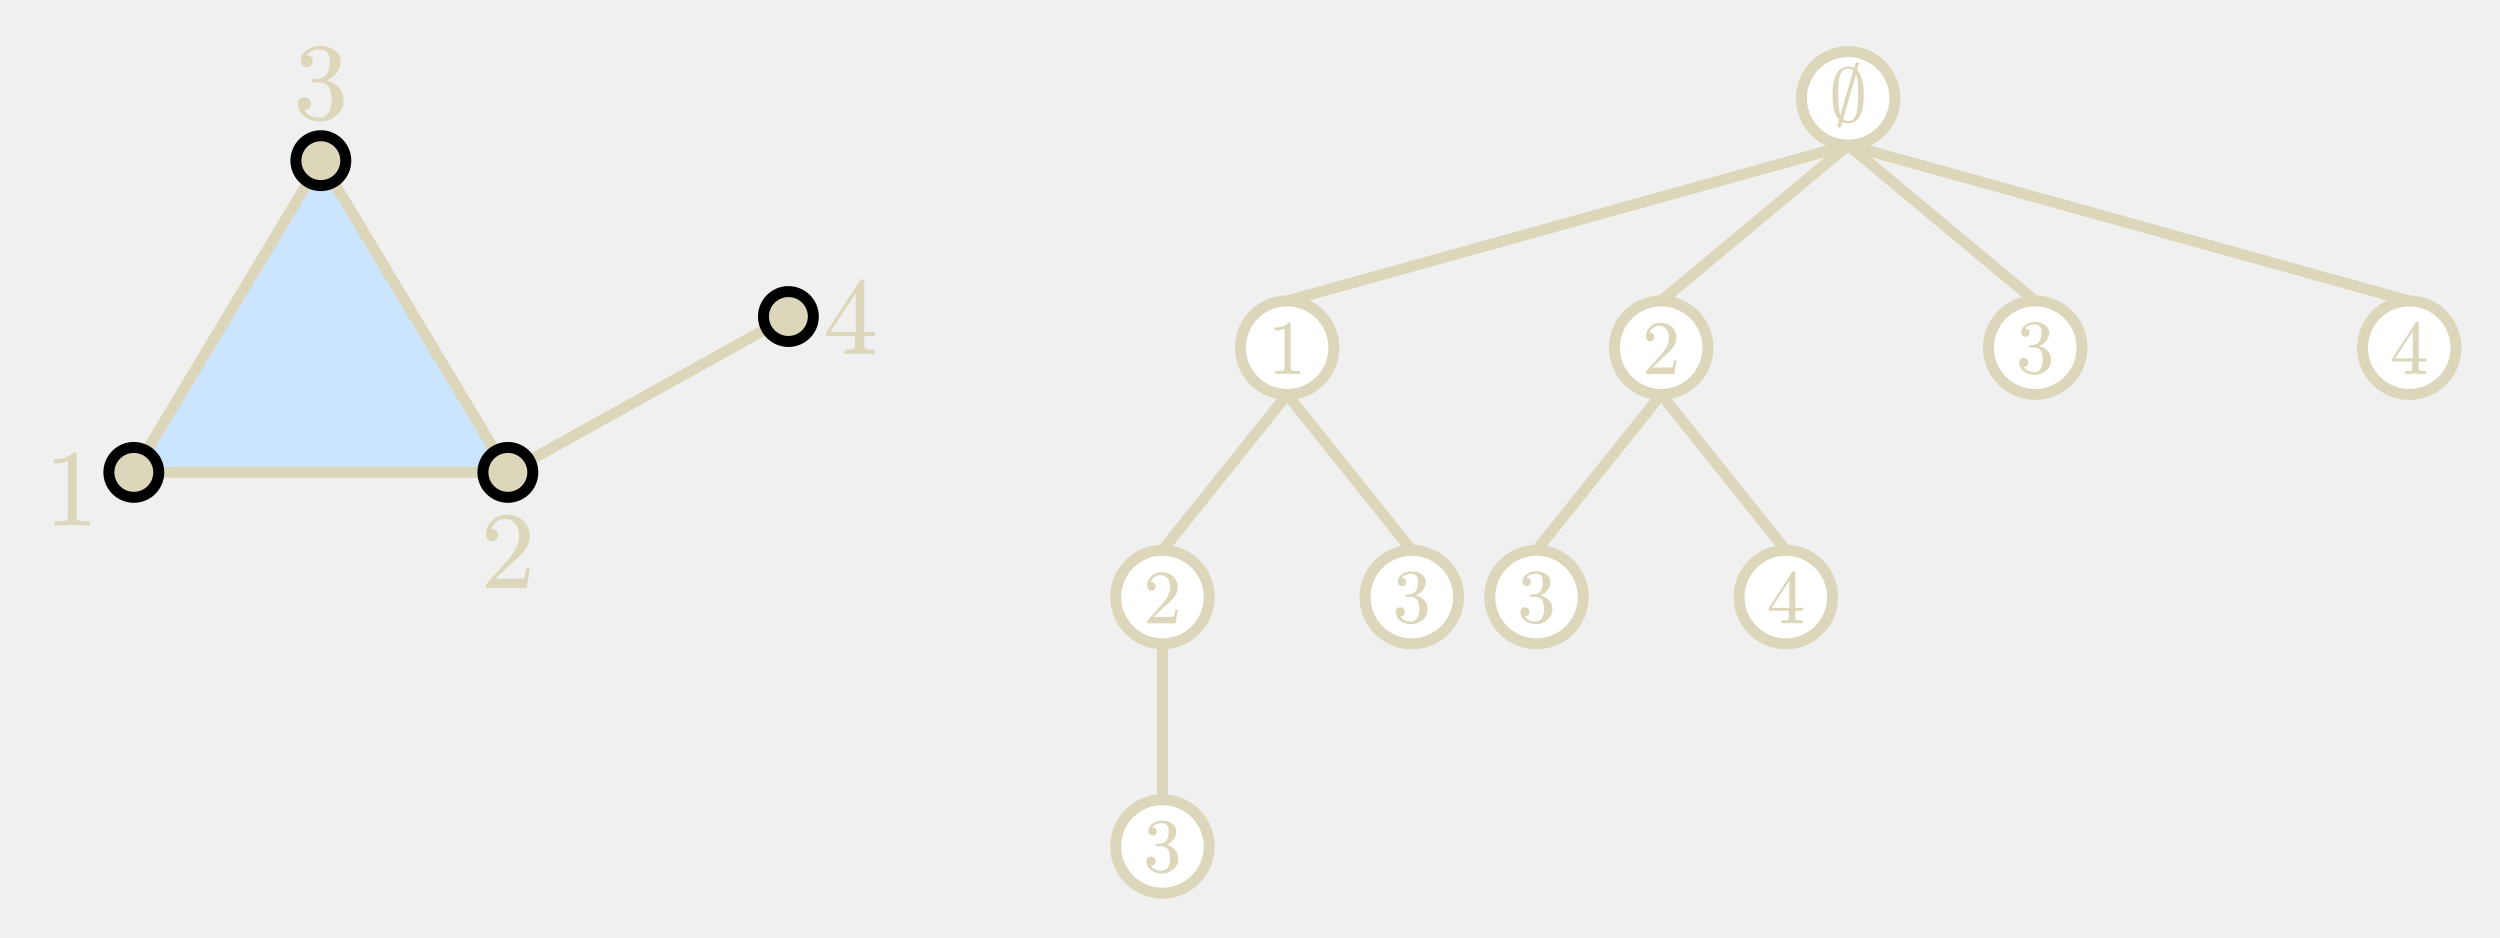
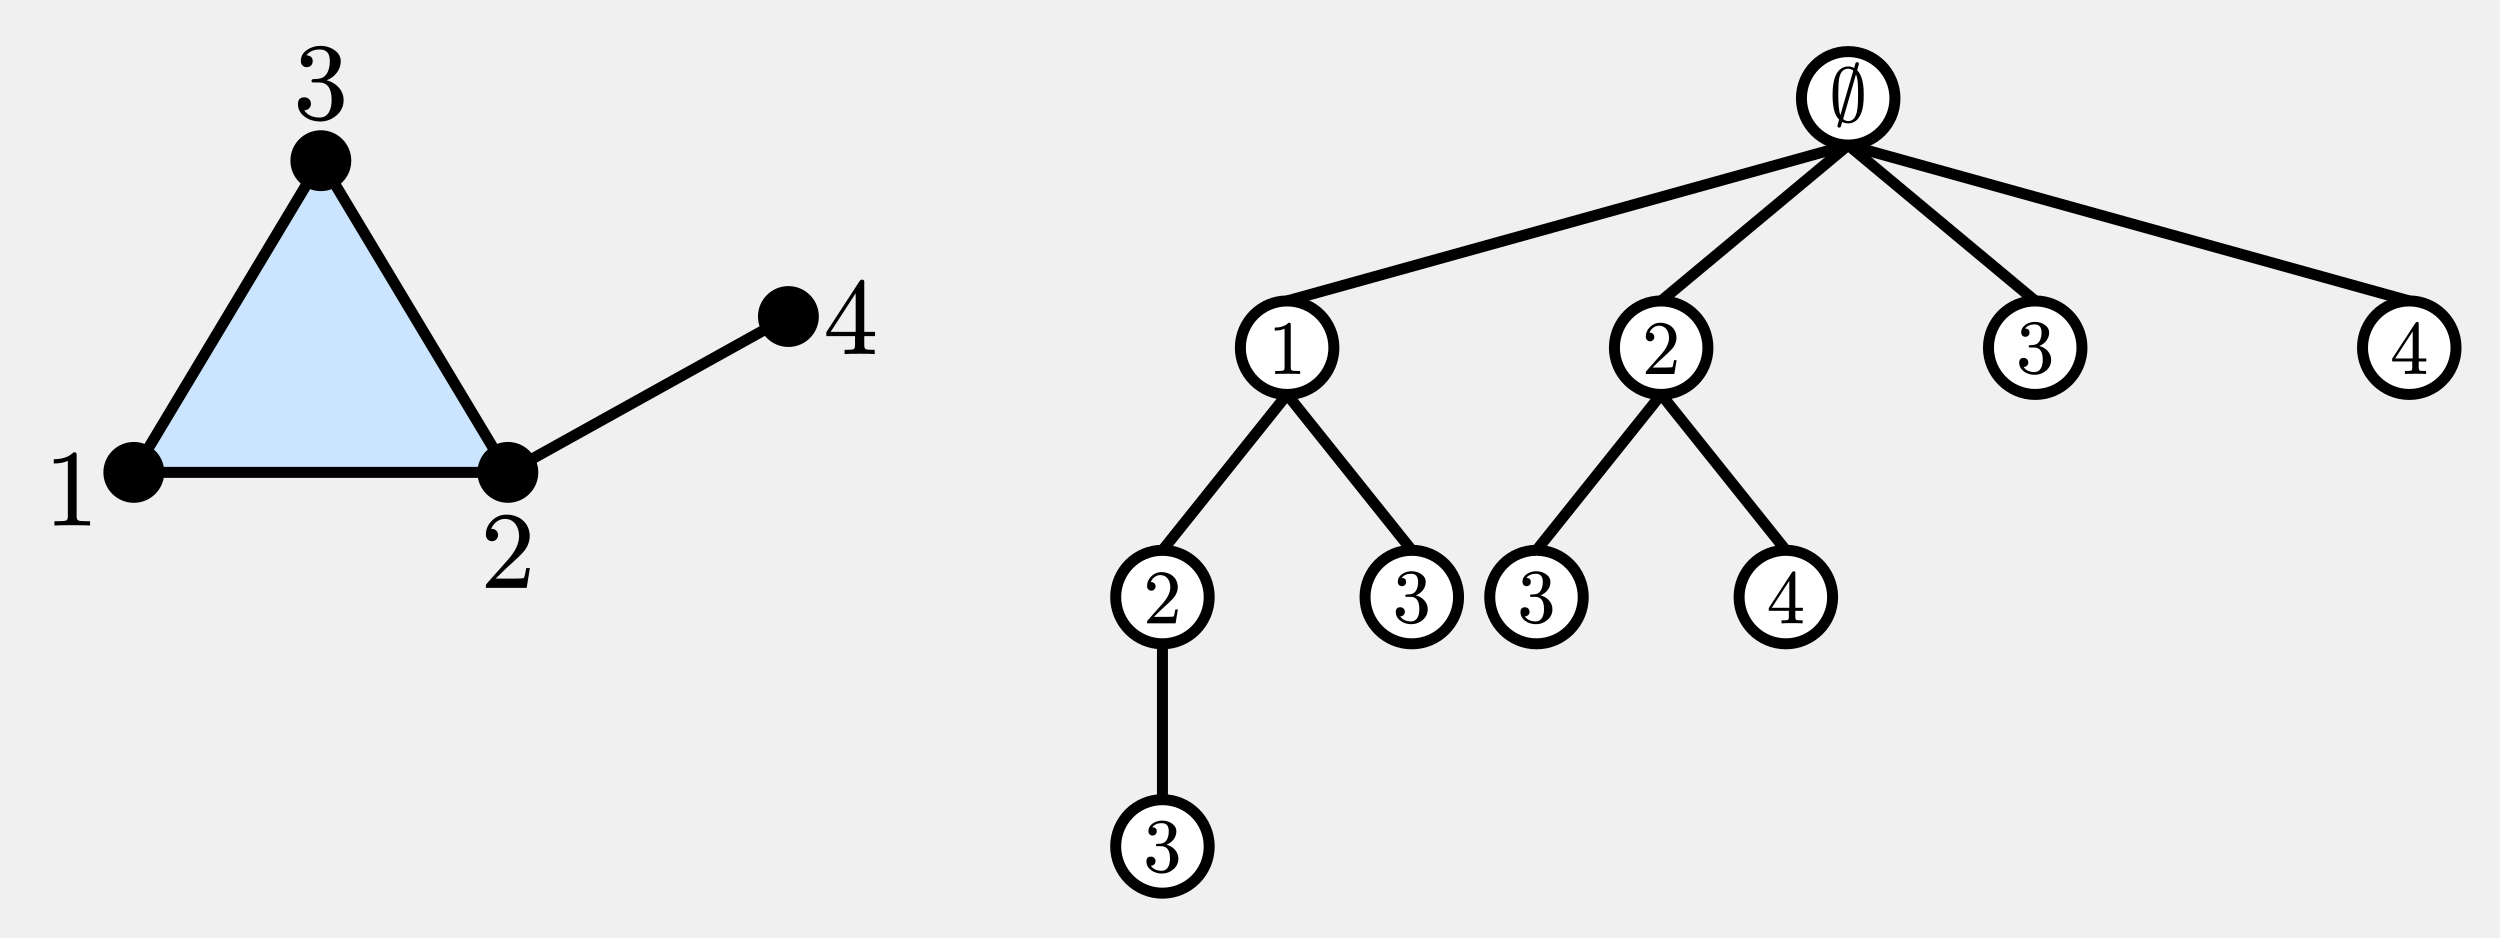
<svg xmlns="http://www.w3.org/2000/svg" xmlns:xlink="http://www.w3.org/1999/xlink" class="typst-doc" viewBox="0 0 227.35 85.226" width="227.35pt" height="85.226pt">
  <g>
    <g class="typst-group" transform="matrix(1 0 0 1 4 4)">
      <g>
-         <path class="typst-shape" fill="#cce5ff" fill-rule="nonzero" stroke="#dcd7ba" stroke-width="1" stroke-linecap="butt" stroke-linejoin="miter" stroke-miterlimit="4" transform="matrix(1 0 0 1 8.169291 10.61161)" d="M 0 0m 0 28.346 c 0 0 34.016 0 34.016 0 c 0 0 -17.008 -28.346 -17.008 -28.346 c 0 0 0 0 0 0 c 0 0 -17.008 28.346 -17.008 28.346 c 0 0 0 0 0 0 Z " />
-         <path class="typst-shape" fill="none" stroke="#dcd7ba" stroke-width="1" stroke-linecap="butt" stroke-linejoin="miter" stroke-miterlimit="4" transform="matrix(1 0 0 1 42.18504 24.78484)" d="M 0 0m 0 14.173 c 0 0 25.512 -14.173 25.512 -14.173 " />
-         <path class="typst-shape" fill="#dcd7ba" fill-rule="nonzero" stroke="#000000" stroke-width="1" stroke-linecap="butt" stroke-linejoin="miter" stroke-miterlimit="4" transform="matrix(1 0 0 1 5.901575 36.69035)" d="M 0 0m 2.268 0 c -1.251 0 -2.268 1.016 -2.268 2.268 c 0 0 0 0 0 0 c 0 1.251 1.016 2.268 2.268 2.268 c 0 0 0 0 0 0 c 1.251 0 2.268 -1.016 2.268 -2.268 c 0 0 0 0 0 0 c 0 -1.251 -1.016 -2.268 -2.268 -2.268 c 0 0 0 0 0 0 Z " />
-         <path class="typst-shape" fill="#dcd7ba" fill-rule="nonzero" stroke="#000000" stroke-width="1" stroke-linecap="butt" stroke-linejoin="miter" stroke-miterlimit="4" transform="matrix(1 0 0 1 39.91732 36.69035)" d="M 0 0m 2.268 0 c -1.251 0 -2.268 1.016 -2.268 2.268 c 0 0 0 0 0 0 c 0 1.251 1.016 2.268 2.268 2.268 c 0 0 0 0 0 0 c 1.251 0 2.268 -1.016 2.268 -2.268 c 0 0 0 0 0 0 c 0 -1.251 -1.016 -2.268 -2.268 -2.268 c 0 0 0 0 0 0 Z " />
-         <path class="typst-shape" fill="#dcd7ba" fill-rule="nonzero" stroke="#000000" stroke-width="1" stroke-linecap="butt" stroke-linejoin="miter" stroke-miterlimit="4" transform="matrix(1 0 0 1 22.90945 8.343898)" d="M 0 0m 2.268 0 c -1.251 0 -2.268 1.016 -2.268 2.268 c 0 0 0 0 0 0 c 0 1.251 1.016 2.268 2.268 2.268 c 0 0 0 0 0 0 c 1.251 0 2.268 -1.016 2.268 -2.268 c 0 0 0 0 0 0 c 0 -1.251 -1.016 -2.268 -2.268 -2.268 c 0 0 0 0 0 0 Z " />
-         <path class="typst-shape" fill="#dcd7ba" fill-rule="nonzero" stroke="#000000" stroke-width="1" stroke-linecap="butt" stroke-linejoin="miter" stroke-miterlimit="4" transform="matrix(1 0 0 1 65.42913 22.51713)" d="M 0 0m 2.268 0 c -1.251 0 -2.268 1.016 -2.268 2.268 c 0 0 0 0 0 0 c 0 1.251 1.016 2.268 2.268 2.268 c 0 0 0 0 0 0 c 1.251 0 2.268 -1.016 2.268 -2.268 c 0 0 0 0 0 0 c 0 -1.251 -1.016 -2.268 -2.268 -2.268 c 0 0 0 0 0 0 Z " />
+         <path class="typst-shape" fill="#cce5ff" fill-rule="nonzero" data-article-foreground-stroke="" stroke="#000000" stroke-width="1" stroke-linecap="butt" stroke-linejoin="miter" stroke-miterlimit="4" transform="matrix(1 0 0 1 8.169291 10.61161)" d="M 0 0m 0 28.346 c 0 0 34.016 0 34.016 0 c 0 0 -17.008 -28.346 -17.008 -28.346 c 0 0 0 0 0 0 c 0 0 -17.008 28.346 -17.008 28.346 c 0 0 0 0 0 0 Z " />
+         <path class="typst-shape" fill="none" data-article-foreground-stroke="" stroke="#000000" stroke-width="1" stroke-linecap="butt" stroke-linejoin="miter" stroke-miterlimit="4" transform="matrix(1 0 0 1 42.18504 24.78484)" d="M 0 0m 0 14.173 c 0 0 25.512 -14.173 25.512 -14.173 " />
+         <path class="typst-shape" data-article-foreground-fill="" fill="#000000" fill-rule="nonzero" stroke="#000000" stroke-width="1" stroke-linecap="butt" stroke-linejoin="miter" stroke-miterlimit="4" transform="matrix(1 0 0 1 5.901575 36.69035)" d="M 0 0m 2.268 0 c -1.251 0 -2.268 1.016 -2.268 2.268 c 0 0 0 0 0 0 c 0 1.251 1.016 2.268 2.268 2.268 c 0 0 0 0 0 0 c 1.251 0 2.268 -1.016 2.268 -2.268 c 0 0 0 0 0 0 c 0 -1.251 -1.016 -2.268 -2.268 -2.268 c 0 0 0 0 0 0 Z " />
+         <path class="typst-shape" data-article-foreground-fill="" fill="#000000" fill-rule="nonzero" stroke="#000000" stroke-width="1" stroke-linecap="butt" stroke-linejoin="miter" stroke-miterlimit="4" transform="matrix(1 0 0 1 39.91732 36.69035)" d="M 0 0m 2.268 0 c -1.251 0 -2.268 1.016 -2.268 2.268 c 0 0 0 0 0 0 c 0 1.251 1.016 2.268 2.268 2.268 c 0 0 0 0 0 0 c 1.251 0 2.268 -1.016 2.268 -2.268 c 0 0 0 0 0 0 c 0 -1.251 -1.016 -2.268 -2.268 -2.268 c 0 0 0 0 0 0 Z " />
+         <path class="typst-shape" data-article-foreground-fill="" fill="#000000" fill-rule="nonzero" stroke="#000000" stroke-width="1" stroke-linecap="butt" stroke-linejoin="miter" stroke-miterlimit="4" transform="matrix(1 0 0 1 22.90945 8.343898)" d="M 0 0m 2.268 0 c -1.251 0 -2.268 1.016 -2.268 2.268 c 0 0 0 0 0 0 c 0 1.251 1.016 2.268 2.268 2.268 c 0 0 0 0 0 0 c 1.251 0 2.268 -1.016 2.268 -2.268 c 0 0 0 0 0 0 c 0 -1.251 -1.016 -2.268 -2.268 -2.268 c 0 0 0 0 0 0 Z " />
+         <path class="typst-shape" data-article-foreground-fill="" fill="#000000" fill-rule="nonzero" stroke="#000000" stroke-width="1" stroke-linecap="butt" stroke-linejoin="miter" stroke-miterlimit="4" transform="matrix(1 0 0 1 65.42913 22.51713)" d="M 0 0m 2.268 0 c -1.251 0 -2.268 1.016 -2.268 2.268 c 0 0 0 0 0 0 c 0 1.251 1.016 2.268 2.268 2.268 c 0 0 0 0 0 0 c 1.251 0 2.268 -1.016 2.268 -2.268 c 0 0 0 0 0 0 c 0 -1.251 -1.016 -2.268 -2.268 -2.268 c 0 0 0 0 0 0 Z " />
        <path class="typst-shape" fill="none" transform="matrix(1 0 0 1 0 36.96039)" d="M 0 0c 0 0 5 0 5 0 c 0 0 0 6.83 0 6.83 c 0 0 -5 0 -5 0 c 0 0 0 0 0 0 c 0 0 -0 -6.83 -0 -6.83 c 0 0 0 0 0 0 Z " />
        <g class="typst-group">
          <g>
            <g class="typst-group" transform="matrix(1 0 0 1 -0.00000001574803 36.96039)">
              <g>
                <g class="typst-text" transform="matrix(1 0 0 -1 0 6.83)">
-                   <use xlink:href="#g189FB328320443DAE5FEAAF38327CCFA" x="0" y="0" fill="#dcd7ba" fill-rule="nonzero" />
+                   <use xlink:href="#g189FB328320443DAE5FEAAF38327CCFA" x="0" y="0" data-article-foreground-fill="" fill="#000000" fill-rule="nonzero" />
                </g>
              </g>
            </g>
          </g>
        </g>
        <path class="typst-shape" fill="none" transform="matrix(1 0 0 1 39.68504 42.62969)" d="M 0 0c 0 0 5 0 5 0 c 0 0 0 6.83 0 6.83 c 0 0 -5 0 -5 0 c 0 0 0 0 0 0 c 0 0 0 -6.83 0 -6.83 c 0 0 0 0 0 0 Z " />
        <g class="typst-group">
          <g>
            <g class="typst-group" transform="matrix(1 0 0 1 39.68504 42.62968)">
              <g>
                <g class="typst-text" transform="matrix(1 0 0 -1 0 6.83)">
-                   <use xlink:href="#g5EF0B6D3DEAD5D9790C5A2489FD8AEDE" x="0" y="0" fill="#dcd7ba" fill-rule="nonzero" />
+                   <use xlink:href="#g5EF0B6D3DEAD5D9790C5A2489FD8AEDE" x="0" y="0" data-article-foreground-fill="" fill="#000000" fill-rule="nonzero" />
                </g>
              </g>
            </g>
          </g>
        </g>
        <path class="typst-shape" fill="none" transform="matrix(1 0 0 1 22.67717 0)" d="M 0 0c 0 0 5 0 5 0 c 0 0 0 7.05 0 7.05 c 0 0 -5 0 -5 0 c 0 0 0 0 0 0 c 0 0 0 -7.05 0 -7.05 c 0 0 0 0 0 0 Z " />
        <g class="typst-group">
          <g>
            <g class="typst-group" transform="matrix(1 0 0 1 22.67717 -0.00000009448819)">
              <g>
                <g class="typst-text" transform="matrix(1 0 0 -1 0 6.83)">
-                   <use xlink:href="#g30571C2C94E7FE1B134C69959D7EA57B" x="0" y="0" fill="#dcd7ba" fill-rule="nonzero" />
+                   <use xlink:href="#g30571C2C94E7FE1B134C69959D7EA57B" x="0" y="0" data-article-foreground-fill="" fill="#000000" fill-rule="nonzero" />
                </g>
              </g>
            </g>
          </g>
        </g>
        <path class="typst-shape" fill="none" transform="matrix(1 0 0 1 70.86614 21.36984)" d="M 0 0c 0 0 5 0 5 0 c 0 0 0 6.83 0 6.83 c 0 0 -5 0 -5 0 c 0 0 0 0 0 0 c 0 0 0 -6.83 0 -6.83 c 0 0 0 0 0 0 Z " />
        <g class="typst-group">
          <g>
            <g class="typst-group" transform="matrix(1 0 0 1 70.86614 21.36984)">
              <g>
                <g class="typst-text" transform="matrix(1 0 0 -1 0 6.83)">
-                   <use xlink:href="#gF27721D744FF46A6F637020D113603C1" x="0" y="0" fill="#dcd7ba" fill-rule="nonzero" />
-                 </g>
-               </g>
-             </g>
-           </g>
-         </g>
-         <path class="typst-shape" fill="#ffffff" fill-rule="nonzero" stroke="#dcd7ba" stroke-width="1" stroke-linecap="butt" stroke-linejoin="miter" stroke-miterlimit="4" transform="matrix(1 0 0 1 159.8228 0.6903543)" d="M 0 0m 4.252 0 c -2.346 0 -4.252 1.906 -4.252 4.252 c 0 0 0 0 0 0 c 0 2.346 1.906 4.252 4.252 4.252 c 0 0 0 0 0 0 c 2.346 0 4.252 -1.906 4.252 -4.252 c 0 0 0 0 0 0 c 0 -2.346 -1.906 -4.252 -4.252 -4.252 c 0 0 0 0 0 0 Z " />
+                   <use xlink:href="#gF27721D744FF46A6F637020D113603C1" x="0" y="0" data-article-foreground-fill="" fill="#000000" fill-rule="nonzero" />
+                 </g>
+               </g>
+             </g>
+           </g>
+         </g>
+         <path class="typst-shape" fill="#ffffff" fill-rule="nonzero" data-article-foreground-stroke="" stroke="#000000" stroke-width="1" stroke-linecap="butt" stroke-linejoin="miter" stroke-miterlimit="4" transform="matrix(1 0 0 1 159.8228 0.6903543)" d="M 0 0m 4.252 0 c -2.346 0 -4.252 1.906 -4.252 4.252 c 0 0 0 0 0 0 c 0 2.346 1.906 4.252 4.252 4.252 c 0 0 0 0 0 0 c 2.346 0 4.252 -1.906 4.252 -4.252 c 0 0 0 0 0 0 c 0 -2.346 -1.906 -4.252 -4.252 -4.252 c 0 0 0 0 0 0 Z " />
        <path class="typst-shape" fill="none" transform="matrix(1 0 0 1 162.3248 2.278823)" d="M 0 0c 0 0 3.5 0 3.5 0 c 0 0 0 5.327 0 5.327 c 0 0 -3.5 0 -3.5 0 c 0 0 0 0 0 0 c 0 0 0 -5.327 0 -5.327 c 0 0 0 0 0 0 Z " />
        <g class="typst-group">
          <g>
            <g class="typst-group" transform="matrix(1 0 0 1 162.3248 2.278823)">
              <g>
                <g class="typst-text" transform="matrix(1 0 0 -1 0 4.781)">
-                   <use xlink:href="#g1CF812CB21FC917A750C0D24F9EBE141" x="0" y="0" fill="#dcd7ba" fill-rule="nonzero" />
-                 </g>
-               </g>
-             </g>
-           </g>
-         </g>
-         <path class="typst-shape" fill="none" stroke="#dcd7ba" stroke-width="1" stroke-linecap="butt" stroke-linejoin="miter" stroke-miterlimit="4" transform="matrix(1 0 0 1 113.0512 9.194291)" d="M 0 0m 51.024 0 c 0 0 -51.024 14.173 -51.024 14.173 " />
-         <path class="typst-shape" fill="none" stroke="#dcd7ba" stroke-width="1" stroke-linecap="butt" stroke-linejoin="miter" stroke-miterlimit="4" transform="matrix(1 0 0 1 147.0669 9.194291)" d="M 0 0m 17.008 0 c 0 0 -17.008 14.173 -17.008 14.173 " />
-         <path class="typst-shape" fill="none" stroke="#dcd7ba" stroke-width="1" stroke-linecap="butt" stroke-linejoin="miter" stroke-miterlimit="4" transform="matrix(1 0 0 1 164.0748 9.194291)" d="M 0 0c 0 0 17.008 14.173 17.008 14.173 " />
-         <path class="typst-shape" fill="none" stroke="#dcd7ba" stroke-width="1" stroke-linecap="butt" stroke-linejoin="miter" stroke-miterlimit="4" transform="matrix(1 0 0 1 164.0748 9.194291)" d="M 0 0c 0 0 51.024 14.173 51.024 14.173 " />
-         <path class="typst-shape" fill="#ffffff" fill-rule="nonzero" stroke="#dcd7ba" stroke-width="1" stroke-linecap="butt" stroke-linejoin="miter" stroke-miterlimit="4" transform="matrix(1 0 0 1 108.7992 23.36752)" d="M 0 0m 4.252 0 c -2.346 0 -4.252 1.906 -4.252 4.252 c 0 0 0 0 0 0 c 0 2.346 1.906 4.252 4.252 4.252 c 0 0 0 0 0 0 c 2.346 0 4.252 -1.906 4.252 -4.252 c 0 0 0 0 0 0 c 0 -2.346 -1.906 -4.252 -4.252 -4.252 c 0 0 0 0 0 0 Z " />
-         <path class="typst-shape" fill="#ffffff" fill-rule="nonzero" stroke="#dcd7ba" stroke-width="1" stroke-linecap="butt" stroke-linejoin="miter" stroke-miterlimit="4" transform="matrix(1 0 0 1 142.815 23.36752)" d="M 0 0m 4.252 0 c -2.346 0 -4.252 1.906 -4.252 4.252 c 0 0 0 0 0 0 c 0 2.346 1.906 4.252 4.252 4.252 c 0 0 0 0 0 0 c 2.346 0 4.252 -1.906 4.252 -4.252 c 0 0 0 0 0 0 c 0 -2.346 -1.906 -4.252 -4.252 -4.252 c 0 0 0 0 0 0 Z " />
-         <path class="typst-shape" fill="#ffffff" fill-rule="nonzero" stroke="#dcd7ba" stroke-width="1" stroke-linecap="butt" stroke-linejoin="miter" stroke-miterlimit="4" transform="matrix(1 0 0 1 176.8307 23.36752)" d="M 0 0m 4.252 0 c -2.346 0 -4.252 1.906 -4.252 4.252 c 0 0 0 0 0 0 c 0 2.346 1.906 4.252 4.252 4.252 c 0 0 0 0 0 0 c 2.346 0 4.252 -1.906 4.252 -4.252 c 0 0 0 0 0 0 c 0 -2.346 -1.906 -4.252 -4.252 -4.252 c 0 0 0 0 0 0 Z " />
-         <path class="typst-shape" fill="#ffffff" fill-rule="nonzero" stroke="#dcd7ba" stroke-width="1" stroke-linecap="butt" stroke-linejoin="miter" stroke-miterlimit="4" transform="matrix(1 0 0 1 210.8465 23.36752)" d="M 0 0m 4.252 0 c -2.346 0 -4.252 1.906 -4.252 4.252 c 0 0 0 0 0 0 c 0 2.346 1.906 4.252 4.252 4.252 c 0 0 0 0 0 0 c 2.346 0 4.252 -1.906 4.252 -4.252 c 0 0 0 0 0 0 c 0 -2.346 -1.906 -4.252 -4.252 -4.252 c 0 0 0 0 0 0 Z " />
+                   <use xlink:href="#g1CF812CB21FC917A750C0D24F9EBE141" x="0" y="0" data-article-foreground-fill="" fill="#000000" fill-rule="nonzero" />
+                 </g>
+               </g>
+             </g>
+           </g>
+         </g>
+         <path class="typst-shape" fill="none" data-article-foreground-stroke="" stroke="#000000" stroke-width="1" stroke-linecap="butt" stroke-linejoin="miter" stroke-miterlimit="4" transform="matrix(1 0 0 1 113.0512 9.194291)" d="M 0 0m 51.024 0 c 0 0 -51.024 14.173 -51.024 14.173 " />
+         <path class="typst-shape" fill="none" data-article-foreground-stroke="" stroke="#000000" stroke-width="1" stroke-linecap="butt" stroke-linejoin="miter" stroke-miterlimit="4" transform="matrix(1 0 0 1 147.0669 9.194291)" d="M 0 0m 17.008 0 c 0 0 -17.008 14.173 -17.008 14.173 " />
+         <path class="typst-shape" fill="none" data-article-foreground-stroke="" stroke="#000000" stroke-width="1" stroke-linecap="butt" stroke-linejoin="miter" stroke-miterlimit="4" transform="matrix(1 0 0 1 164.0748 9.194291)" d="M 0 0c 0 0 17.008 14.173 17.008 14.173 " />
+         <path class="typst-shape" fill="none" data-article-foreground-stroke="" stroke="#000000" stroke-width="1" stroke-linecap="butt" stroke-linejoin="miter" stroke-miterlimit="4" transform="matrix(1 0 0 1 164.0748 9.194291)" d="M 0 0c 0 0 51.024 14.173 51.024 14.173 " />
+         <path class="typst-shape" fill="#ffffff" fill-rule="nonzero" data-article-foreground-stroke="" stroke="#000000" stroke-width="1" stroke-linecap="butt" stroke-linejoin="miter" stroke-miterlimit="4" transform="matrix(1 0 0 1 108.7992 23.36752)" d="M 0 0m 4.252 0 c -2.346 0 -4.252 1.906 -4.252 4.252 c 0 0 0 0 0 0 c 0 2.346 1.906 4.252 4.252 4.252 c 0 0 0 0 0 0 c 2.346 0 4.252 -1.906 4.252 -4.252 c 0 0 0 0 0 0 c 0 -2.346 -1.906 -4.252 -4.252 -4.252 c 0 0 0 0 0 0 Z " />
+         <path class="typst-shape" fill="#ffffff" fill-rule="nonzero" data-article-foreground-stroke="" stroke="#000000" stroke-width="1" stroke-linecap="butt" stroke-linejoin="miter" stroke-miterlimit="4" transform="matrix(1 0 0 1 142.815 23.36752)" d="M 0 0m 4.252 0 c -2.346 0 -4.252 1.906 -4.252 4.252 c 0 0 0 0 0 0 c 0 2.346 1.906 4.252 4.252 4.252 c 0 0 0 0 0 0 c 2.346 0 4.252 -1.906 4.252 -4.252 c 0 0 0 0 0 0 c 0 -2.346 -1.906 -4.252 -4.252 -4.252 c 0 0 0 0 0 0 Z " />
+         <path class="typst-shape" fill="#ffffff" fill-rule="nonzero" data-article-foreground-stroke="" stroke="#000000" stroke-width="1" stroke-linecap="butt" stroke-linejoin="miter" stroke-miterlimit="4" transform="matrix(1 0 0 1 176.8307 23.36752)" d="M 0 0m 4.252 0 c -2.346 0 -4.252 1.906 -4.252 4.252 c 0 0 0 0 0 0 c 0 2.346 1.906 4.252 4.252 4.252 c 0 0 0 0 0 0 c 2.346 0 4.252 -1.906 4.252 -4.252 c 0 0 0 0 0 0 c 0 -2.346 -1.906 -4.252 -4.252 -4.252 c 0 0 0 0 0 0 Z " />
+         <path class="typst-shape" fill="#ffffff" fill-rule="nonzero" data-article-foreground-stroke="" stroke="#000000" stroke-width="1" stroke-linecap="butt" stroke-linejoin="miter" stroke-miterlimit="4" transform="matrix(1 0 0 1 210.8465 23.36752)" d="M 0 0m 4.252 0 c -2.346 0 -4.252 1.906 -4.252 4.252 c 0 0 0 0 0 0 c 0 2.346 1.906 4.252 4.252 4.252 c 0 0 0 0 0 0 c 2.346 0 4.252 -1.906 4.252 -4.252 c 0 0 0 0 0 0 c 0 -2.346 -1.906 -4.252 -4.252 -4.252 c 0 0 0 0 0 0 Z " />
        <path class="typst-shape" fill="none" transform="matrix(1 0 0 1 111.3012 25.22899)" d="M 0 0c 0 0 3.5 0 3.5 0 c 0 0 0 4.781 0 4.781 c 0 0 -3.5 0 -3.5 0 c 0 0 0 0 0 0 c 0 0 0 -4.781 0 -4.781 c 0 0 0 0 0 0 Z " />
        <g class="typst-group">
          <g>
            <g class="typst-group" transform="matrix(1 0 0 1 111.3012 25.22899)">
              <g>
                <g class="typst-text" transform="matrix(1 0 0 -1 0 4.781)">
-                   <use xlink:href="#gB0FB729CF903C14A2F935D5182861FB3" x="0" y="0" fill="#dcd7ba" fill-rule="nonzero" />
+                   <use xlink:href="#gB0FB729CF903C14A2F935D5182861FB3" x="0" y="0" data-article-foreground-fill="" fill="#000000" fill-rule="nonzero" />
                </g>
              </g>
            </g>
          </g>
        </g>
        <path class="typst-shape" fill="none" transform="matrix(1 0 0 1 145.3169 25.22899)" d="M 0 0c 0 0 3.5 0 3.5 0 c 0 0 0 4.781 0 4.781 c 0 0 -3.5 0 -3.5 0 c 0 0 0 0 0 0 c 0 0 0 -4.781 0 -4.781 c 0 0 0 0 0 0 Z " />
        <g class="typst-group">
          <g>
            <g class="typst-group" transform="matrix(1 0 0 1 145.3169 25.22899)">
              <g>
                <g class="typst-text" transform="matrix(1 0 0 -1 0 4.781)">
-                   <use xlink:href="#g3A043E545A9BC8ADA6402E71F422260F" x="0" y="0" fill="#dcd7ba" fill-rule="nonzero" />
+                   <use xlink:href="#g3A043E545A9BC8ADA6402E71F422260F" x="0" y="0" data-article-foreground-fill="" fill="#000000" fill-rule="nonzero" />
                </g>
              </g>
            </g>
          </g>
        </g>
        <path class="typst-shape" fill="none" transform="matrix(1 0 0 1 179.3327 25.15199)" d="M 0 0c 0 0 3.5 0 3.5 0 c 0 0 0 4.935 0 4.935 c 0 0 -3.5 0 -3.5 0 c 0 0 0 0 0 0 c 0 0 0 -4.935 0 -4.935 c 0 0 0 0 0 0 Z " />
        <g class="typst-group">
          <g>
            <g class="typst-group" transform="matrix(1 0 0 1 179.3327 25.15199)">
              <g>
                <g class="typst-text" transform="matrix(1 0 0 -1 0 4.781)">
-                   <use xlink:href="#g33E341700EF92B5A18736EC10FA63E39" x="0" y="0" fill="#dcd7ba" fill-rule="nonzero" />
+                   <use xlink:href="#g33E341700EF92B5A18736EC10FA63E39" x="0" y="0" data-article-foreground-fill="" fill="#000000" fill-rule="nonzero" />
                </g>
              </g>
            </g>
          </g>
        </g>
        <path class="typst-shape" fill="none" transform="matrix(1 0 0 1 213.3484 25.22899)" d="M 0 0c 0 0 3.5 0 3.5 0 c 0 0 0 4.781 0 4.781 c 0 0 -3.5 0 -3.5 0 c 0 0 0 0 0 0 c 0 0 0 -4.781 0 -4.781 c 0 0 0 0 0 0 Z " />
        <g class="typst-group">
          <g>
            <g class="typst-group" transform="matrix(1 0 0 1 213.3484 25.22899)">
              <g>
                <g class="typst-text" transform="matrix(1 0 0 -1 0 4.781)">
-                   <use xlink:href="#g334BA8B58A8D3F8F16D2DB3EAC62BCEC" x="0" y="0" fill="#dcd7ba" fill-rule="nonzero" />
-                 </g>
-               </g>
-             </g>
-           </g>
-         </g>
-         <path class="typst-shape" fill="none" stroke="#dcd7ba" stroke-width="1" stroke-linecap="butt" stroke-linejoin="miter" stroke-miterlimit="4" transform="matrix(1 0 0 1 101.7126 31.87146)" d="M 0 0m 11.339 0 c 0 0 -11.339 14.173 -11.339 14.173 " />
-         <path class="typst-shape" fill="none" stroke="#dcd7ba" stroke-width="1" stroke-linecap="butt" stroke-linejoin="miter" stroke-miterlimit="4" transform="matrix(1 0 0 1 113.0512 31.87146)" d="M 0 0c 0 0 11.339 14.173 11.339 14.173 " />
-         <path class="typst-shape" fill="#ffffff" fill-rule="nonzero" stroke="#dcd7ba" stroke-width="1" stroke-linecap="butt" stroke-linejoin="miter" stroke-miterlimit="4" transform="matrix(1 0 0 1 97.46063 46.04469)" d="M 0 0m 4.252 0 c -2.346 0 -4.252 1.906 -4.252 4.252 c 0 0 0 0 0 0 c 0 2.346 1.906 4.252 4.252 4.252 c 0 0 0 0 0 0 c 2.346 0 4.252 -1.906 4.252 -4.252 c 0 0 0 0 0 0 c 0 -2.346 -1.906 -4.252 -4.252 -4.252 c 0 0 0 0 0 0 Z " />
-         <path class="typst-shape" fill="#ffffff" fill-rule="nonzero" stroke="#dcd7ba" stroke-width="1" stroke-linecap="butt" stroke-linejoin="miter" stroke-miterlimit="4" transform="matrix(1 0 0 1 120.1378 46.04469)" d="M 0 0m 4.252 0 c -2.346 0 -4.252 1.906 -4.252 4.252 c 0 0 0 0 0 0 c 0 2.346 1.906 4.252 4.252 4.252 c 0 0 0 0 0 0 c 2.346 0 4.252 -1.906 4.252 -4.252 c 0 0 0 0 0 0 c 0 -2.346 -1.906 -4.252 -4.252 -4.252 c 0 0 0 0 0 0 Z " />
+                   <use xlink:href="#g334BA8B58A8D3F8F16D2DB3EAC62BCEC" x="0" y="0" data-article-foreground-fill="" fill="#000000" fill-rule="nonzero" />
+                 </g>
+               </g>
+             </g>
+           </g>
+         </g>
+         <path class="typst-shape" fill="none" data-article-foreground-stroke="" stroke="#000000" stroke-width="1" stroke-linecap="butt" stroke-linejoin="miter" stroke-miterlimit="4" transform="matrix(1 0 0 1 101.7126 31.87146)" d="M 0 0m 11.339 0 c 0 0 -11.339 14.173 -11.339 14.173 " />
+         <path class="typst-shape" fill="none" data-article-foreground-stroke="" stroke="#000000" stroke-width="1" stroke-linecap="butt" stroke-linejoin="miter" stroke-miterlimit="4" transform="matrix(1 0 0 1 113.0512 31.87146)" d="M 0 0c 0 0 11.339 14.173 11.339 14.173 " />
+         <path class="typst-shape" fill="#ffffff" fill-rule="nonzero" data-article-foreground-stroke="" stroke="#000000" stroke-width="1" stroke-linecap="butt" stroke-linejoin="miter" stroke-miterlimit="4" transform="matrix(1 0 0 1 97.46063 46.04469)" d="M 0 0m 4.252 0 c -2.346 0 -4.252 1.906 -4.252 4.252 c 0 0 0 0 0 0 c 0 2.346 1.906 4.252 4.252 4.252 c 0 0 0 0 0 0 c 2.346 0 4.252 -1.906 4.252 -4.252 c 0 0 0 0 0 0 c 0 -2.346 -1.906 -4.252 -4.252 -4.252 c 0 0 0 0 0 0 Z " />
+         <path class="typst-shape" fill="#ffffff" fill-rule="nonzero" data-article-foreground-stroke="" stroke="#000000" stroke-width="1" stroke-linecap="butt" stroke-linejoin="miter" stroke-miterlimit="4" transform="matrix(1 0 0 1 120.1378 46.04469)" d="M 0 0m 4.252 0 c -2.346 0 -4.252 1.906 -4.252 4.252 c 0 0 0 0 0 0 c 0 2.346 1.906 4.252 4.252 4.252 c 0 0 0 0 0 0 c 2.346 0 4.252 -1.906 4.252 -4.252 c 0 0 0 0 0 0 c 0 -2.346 -1.906 -4.252 -4.252 -4.252 c 0 0 0 0 0 0 Z " />
        <path class="typst-shape" fill="none" transform="matrix(1 0 0 1 99.9626 47.90615)" d="M 0 0c 0 0 3.5 0 3.5 0 c 0 0 0 4.781 0 4.781 c 0 0 -3.5 0 -3.5 0 c 0 0 0 0 0 0 c 0 0 0 -4.781 0 -4.781 c 0 0 0 0 0 0 Z " />
        <g class="typst-group">
          <g>
            <g class="typst-group" transform="matrix(1 0 0 1 99.9626 47.90615)">
              <g>
                <g class="typst-text" transform="matrix(1 0 0 -1 0 4.781)">
-                   <use xlink:href="#g3A043E545A9BC8ADA6402E71F422260F" x="0" y="0" fill="#dcd7ba" fill-rule="nonzero" />
+                   <use xlink:href="#g3A043E545A9BC8ADA6402E71F422260F" x="0" y="0" data-article-foreground-fill="" fill="#000000" fill-rule="nonzero" />
                </g>
              </g>
            </g>
          </g>
        </g>
        <path class="typst-shape" fill="none" transform="matrix(1 0 0 1 122.6398 47.82915)" d="M 0 0c 0 0 3.5 0 3.5 0 c 0 0 0 4.935 0 4.935 c 0 0 -3.5 0 -3.5 0 c 0 0 0 0 0 0 c 0 0 0 -4.935 0 -4.935 c 0 0 0 0 0 0 Z " />
        <g class="typst-group">
          <g>
            <g class="typst-group" transform="matrix(1 0 0 1 122.6398 47.82915)">
              <g>
                <g class="typst-text" transform="matrix(1 0 0 -1 0 4.781)">
-                   <use xlink:href="#g33E341700EF92B5A18736EC10FA63E39" x="0" y="0" fill="#dcd7ba" fill-rule="nonzero" />
-                 </g>
-               </g>
-             </g>
-           </g>
-         </g>
-         <path class="typst-shape" fill="none" stroke="#dcd7ba" stroke-width="1" stroke-linecap="butt" stroke-linejoin="miter" stroke-miterlimit="4" transform="matrix(1 0 0 1 135.7283 31.87146)" d="M 0 0m 11.339 0 c 0 0 -11.339 14.173 -11.339 14.173 " />
-         <path class="typst-shape" fill="none" stroke="#dcd7ba" stroke-width="1" stroke-linecap="butt" stroke-linejoin="miter" stroke-miterlimit="4" transform="matrix(1 0 0 1 147.0669 31.87146)" d="M 0 0c 0 0 11.339 14.173 11.339 14.173 " />
-         <path class="typst-shape" fill="#ffffff" fill-rule="nonzero" stroke="#dcd7ba" stroke-width="1" stroke-linecap="butt" stroke-linejoin="miter" stroke-miterlimit="4" transform="matrix(1 0 0 1 131.4764 46.04469)" d="M 0 0m 4.252 0 c -2.346 0 -4.252 1.906 -4.252 4.252 c 0 0 0 0 0 0 c 0 2.346 1.906 4.252 4.252 4.252 c 0 0 0 0 0 0 c 2.346 0 4.252 -1.906 4.252 -4.252 c 0 0 0 0 0 0 c 0 -2.346 -1.906 -4.252 -4.252 -4.252 c 0 0 0 0 0 0 Z " />
-         <path class="typst-shape" fill="#ffffff" fill-rule="nonzero" stroke="#dcd7ba" stroke-width="1" stroke-linecap="butt" stroke-linejoin="miter" stroke-miterlimit="4" transform="matrix(1 0 0 1 154.1535 46.04469)" d="M 0 0m 4.252 0 c -2.346 0 -4.252 1.906 -4.252 4.252 c 0 0 0 0 0 0 c 0 2.346 1.906 4.252 4.252 4.252 c 0 0 0 0 0 0 c 2.346 0 4.252 -1.906 4.252 -4.252 c 0 0 0 0 0 0 c 0 -2.346 -1.906 -4.252 -4.252 -4.252 c 0 0 0 0 0 0 Z " />
+                   <use xlink:href="#g33E341700EF92B5A18736EC10FA63E39" x="0" y="0" data-article-foreground-fill="" fill="#000000" fill-rule="nonzero" />
+                 </g>
+               </g>
+             </g>
+           </g>
+         </g>
+         <path class="typst-shape" fill="none" data-article-foreground-stroke="" stroke="#000000" stroke-width="1" stroke-linecap="butt" stroke-linejoin="miter" stroke-miterlimit="4" transform="matrix(1 0 0 1 135.7283 31.87146)" d="M 0 0m 11.339 0 c 0 0 -11.339 14.173 -11.339 14.173 " />
+         <path class="typst-shape" fill="none" data-article-foreground-stroke="" stroke="#000000" stroke-width="1" stroke-linecap="butt" stroke-linejoin="miter" stroke-miterlimit="4" transform="matrix(1 0 0 1 147.0669 31.87146)" d="M 0 0c 0 0 11.339 14.173 11.339 14.173 " />
+         <path class="typst-shape" fill="#ffffff" fill-rule="nonzero" data-article-foreground-stroke="" stroke="#000000" stroke-width="1" stroke-linecap="butt" stroke-linejoin="miter" stroke-miterlimit="4" transform="matrix(1 0 0 1 131.4764 46.04469)" d="M 0 0m 4.252 0 c -2.346 0 -4.252 1.906 -4.252 4.252 c 0 0 0 0 0 0 c 0 2.346 1.906 4.252 4.252 4.252 c 0 0 0 0 0 0 c 2.346 0 4.252 -1.906 4.252 -4.252 c 0 0 0 0 0 0 c 0 -2.346 -1.906 -4.252 -4.252 -4.252 c 0 0 0 0 0 0 Z " />
+         <path class="typst-shape" fill="#ffffff" fill-rule="nonzero" data-article-foreground-stroke="" stroke="#000000" stroke-width="1" stroke-linecap="butt" stroke-linejoin="miter" stroke-miterlimit="4" transform="matrix(1 0 0 1 154.1535 46.04469)" d="M 0 0m 4.252 0 c -2.346 0 -4.252 1.906 -4.252 4.252 c 0 0 0 0 0 0 c 0 2.346 1.906 4.252 4.252 4.252 c 0 0 0 0 0 0 c 2.346 0 4.252 -1.906 4.252 -4.252 c 0 0 0 0 0 0 c 0 -2.346 -1.906 -4.252 -4.252 -4.252 c 0 0 0 0 0 0 Z " />
        <path class="typst-shape" fill="none" transform="matrix(1 0 0 1 133.9783 47.82915)" d="M 0 0c 0 0 3.5 0 3.5 0 c 0 0 0 4.935 0 4.935 c 0 0 -3.5 0 -3.5 0 c 0 0 0 0 0 0 c 0 0 0 -4.935 0 -4.935 c 0 0 0 0 0 0 Z " />
        <g class="typst-group">
          <g>
            <g class="typst-group" transform="matrix(1 0 0 1 133.9783 47.82915)">
              <g>
                <g class="typst-text" transform="matrix(1 0 0 -1 0 4.781)">
-                   <use xlink:href="#g33E341700EF92B5A18736EC10FA63E39" x="0" y="0" fill="#dcd7ba" fill-rule="nonzero" />
+                   <use xlink:href="#g33E341700EF92B5A18736EC10FA63E39" x="0" y="0" data-article-foreground-fill="" fill="#000000" fill-rule="nonzero" />
                </g>
              </g>
            </g>
          </g>
        </g>
        <path class="typst-shape" fill="none" transform="matrix(1 0 0 1 156.6555 47.90615)" d="M 0 0c 0 0 3.5 0 3.5 0 c 0 0 0 4.781 0 4.781 c 0 0 -3.5 0 -3.5 0 c 0 0 0 0 0 0 c 0 0 0 -4.781 0 -4.781 c 0 0 0 0 0 0 Z " />
        <g class="typst-group">
          <g>
            <g class="typst-group" transform="matrix(1 0 0 1 156.6555 47.90615)">
              <g>
                <g class="typst-text" transform="matrix(1 0 0 -1 0 4.781)">
-                   <use xlink:href="#g334BA8B58A8D3F8F16D2DB3EAC62BCEC" x="0" y="0" fill="#dcd7ba" fill-rule="nonzero" />
-                 </g>
-               </g>
-             </g>
-           </g>
-         </g>
-         <path class="typst-shape" fill="none" stroke="#dcd7ba" stroke-width="1" stroke-linecap="butt" stroke-linejoin="miter" stroke-miterlimit="4" transform="matrix(1 0 0 1 101.7126 54.54862)" d="M 0 0c 0 0 0 14.173 0 14.173 " />
-         <path class="typst-shape" fill="#ffffff" fill-rule="nonzero" stroke="#dcd7ba" stroke-width="1" stroke-linecap="butt" stroke-linejoin="miter" stroke-miterlimit="4" transform="matrix(1 0 0 1 97.46063 68.72185)" d="M 0 0m 4.252 0 c -2.346 0 -4.252 1.906 -4.252 4.252 c 0 0 0 0 0 0 c 0 2.346 1.906 4.252 4.252 4.252 c 0 0 0 0 0 0 c 2.346 0 4.252 -1.906 4.252 -4.252 c 0 0 0 0 0 0 c 0 -2.346 -1.906 -4.252 -4.252 -4.252 c 0 0 0 0 0 0 Z " />
+                   <use xlink:href="#g334BA8B58A8D3F8F16D2DB3EAC62BCEC" x="0" y="0" data-article-foreground-fill="" fill="#000000" fill-rule="nonzero" />
+                 </g>
+               </g>
+             </g>
+           </g>
+         </g>
+         <path class="typst-shape" fill="none" data-article-foreground-stroke="" stroke="#000000" stroke-width="1" stroke-linecap="butt" stroke-linejoin="miter" stroke-miterlimit="4" transform="matrix(1 0 0 1 101.7126 54.54862)" d="M 0 0c 0 0 0 14.173 0 14.173 " />
+         <path class="typst-shape" fill="#ffffff" fill-rule="nonzero" data-article-foreground-stroke="" stroke="#000000" stroke-width="1" stroke-linecap="butt" stroke-linejoin="miter" stroke-miterlimit="4" transform="matrix(1 0 0 1 97.46063 68.72185)" d="M 0 0m 4.252 0 c -2.346 0 -4.252 1.906 -4.252 4.252 c 0 0 0 0 0 0 c 0 2.346 1.906 4.252 4.252 4.252 c 0 0 0 0 0 0 c 2.346 0 4.252 -1.906 4.252 -4.252 c 0 0 0 0 0 0 c 0 -2.346 -1.906 -4.252 -4.252 -4.252 c 0 0 0 0 0 0 Z " />
        <path class="typst-shape" fill="none" transform="matrix(1 0 0 1 99.9626 70.50632)" d="M 0 0c 0 0 3.5 0 3.5 0 c 0 0 0 4.935 0 4.935 c 0 0 -3.5 0 -3.5 0 c 0 0 0 0 0 0 c 0 0 0 -4.935 0 -4.935 c 0 0 0 0 0 0 Z " />
        <g class="typst-group">
          <g>
            <g class="typst-group" transform="matrix(1 0 0 1 99.9626 70.50632)">
              <g>
                <g class="typst-text" transform="matrix(1 0 0 -1 0 4.781)">
-                   <use xlink:href="#g33E341700EF92B5A18736EC10FA63E39" x="0" y="0" fill="#dcd7ba" fill-rule="nonzero" />
+                   <use xlink:href="#g33E341700EF92B5A18736EC10FA63E39" x="0" y="0" data-article-foreground-fill="" fill="#000000" fill-rule="nonzero" />
                </g>
              </g>
            </g>
          </g>
        </g>
      </g>
    </g>
  </g>
  <defs id="glyph">
    <symbol id="g189FB328320443DAE5FEAAF38327CCFA" overflow="visible">
      <path d="M 0 0m 2.69 6.66 c -0.41 -0.42 -1.01 -0.63 -1.8 -0.63 v -0.39 c 0.52 0 0.95 0.08 1.28 0.24 v -5.06 c 0 -0.18 -0.04 -0.3 -0.13 -0.35 c -0.09 -0.05 -0.34 -0.08 -0.74 -0.08 h -0.35 v -0.39 c 0.25 0.02 0.79 0.03 1.62 0.03 c 0.83 0 1.37 -0.01 1.62 -0.03 v 0.39 h -0.35 c -0.41 0 -0.66 0.03 -0.74 0.08 c -0.08 0.05 -0.13 0.17 -0.13 0.35 v 5.54 c 0 0.24 -0.02 0.3 -0.28 0.3 Z " />
    </symbol>
    <symbol id="g5EF0B6D3DEAD5D9790C5A2489FD8AEDE" overflow="visible">
      <path d="M 0 0m 2.37 6.66 c -0.51 0 -0.94 -0.18 -1.31 -0.54 c -0.37 -0.36 -0.56 -0.78 -0.56 -1.29 c 0 -0.34 0.25 -0.59 0.56 -0.59 c 0.3 0 0.55 0.26 0.55 0.56 c 0 0.33 -0.24 0.56 -0.56 0.56 c -0.03 0 -0.05 0 -0.07 -0.01 c 0.19 0.49 0.63 0.92 1.26 0.92 c 0.82 0 1.28 -0.71 1.28 -1.57 c 0 -0.67 -0.34 -1.39 -1.02 -2.15 l -1.88 -2.12 c -0.13 -0.15 -0.12 -0.14 -0.12 -0.43 h 3.71 l 0.29 1.8 h -0.33 c -0.08 -0.51 -0.15 -0.8 -0.21 -0.89 c -0.05 -0.05 -0.35 -0.07 -0.9 -0.07 h -1.67 l 0.97 0.95 c 0.68 0.64 1.54 1.33 1.83 1.86 c 0.2 0.35 0.3 0.7 0.3 1.05 c 0 1.18 -0.92 1.96 -2.12 1.96 Z " />
    </symbol>
    <symbol id="g30571C2C94E7FE1B134C69959D7EA57B" overflow="visible">
      <path d="M 0 0m 3.03 3.53 c 0.66 0.25 1.28 0.88 1.28 1.73 c 0 0.43 -0.21 0.78 -0.62 1.05 c -0.36 0.23 -0.77 0.35 -1.23 0.35 c -0.45 0 -0.84 -0.12 -1.19 -0.35 c -0.39 -0.26 -0.59 -0.6 -0.59 -1.03 c 0 -0.33 0.22 -0.56 0.54 -0.56 c 0.32 0 0.54 0.23 0.54 0.55 c 0 0.33 -0.19 0.51 -0.57 0.53 c 0.26 0.35 0.67 0.53 1.23 0.53 c 0.6 0 0.9 -0.35 0.9 -1.06 c 0 -0.42 -0.08 -0.77 -0.23 -1.06 c -0.27 -0.48 -0.64 -0.57 -1.26 -0.57 c -0.12 -0.02 -0.18 -0.07 -0.18 -0.16 c 0 -0.15 0.07 -0.15 0.27 -0.15 h 0.43 c 0.75 0 1.13 -0.53 1.13 -1.6 c 0 -0.85 -0.31 -1.59 -1.07 -1.59 c -0.65 0 -1.13 0.22 -1.42 0.66 c 0.35 -0.01 0.61 0.25 0.61 0.59 c 0 0.34 -0.25 0.59 -0.59 0.59 c -0.39 0 -0.59 -0.2 -0.59 -0.61 c 0 -0.49 0.22 -0.88 0.66 -1.19 c 0.39 -0.27 0.85 -0.4 1.36 -0.4 c 0.57 0 1.06 0.19 1.49 0.56 c 0.43 0.37 0.64 0.83 0.64 1.39 c 0 0.94 -0.74 1.59 -1.54 1.8 Z " />
    </symbol>
    <symbol id="gF27721D744FF46A6F637020D113603C1" overflow="visible">
      <path d="M 0 0m 3.53 6.77 c -0.09 0 -0.17 -0.05 -0.23 -0.14 l -3.02 -4.64 v -0.36 h 2.61 v -0.82 c 0 -0.18 -0.04 -0.3 -0.11 -0.35 c -0.07 -0.05 -0.26 -0.07 -0.59 -0.07 h -0.25 v -0.39 c 0.29 0.02 0.75 0.03 1.37 0.03 c 0.62 0 1.08 -0.01 1.37 -0.03 v 0.39 h -0.25 c -0.33 0 -0.52 0.02 -0.59 0.07 c -0.07 0.05 -0.11 0.17 -0.11 0.35 v 0.82 h 0.98 v 0.39 h -0.98 v 4.58 c 0 0.1 -0.07 0.17 -0.2 0.17 Z m -0.58 -1.24 v -3.51 h -2.28 Z " />
    </symbol>
    <symbol id="g1CF812CB21FC917A750C0D24F9EBE141" overflow="visible">
      <path d="M 0 0m 2.961 0.847 c 0.133 0.357 0.203 0.882 0.203 1.568 c 0 0.203 -0.007 0.378 -0.014 0.525 c -0.049 0.805 -0.245 1.386 -0.581 1.729 l 0.154 0.567 c 0 0.112 -0.056 0.168 -0.161 0.168 c -0.077 0 -0.126 -0.035 -0.154 -0.112 c -0.056 -0.182 -0.098 -0.322 -0.119 -0.413 c -0.189 0.091 -0.364 0.14 -0.539 0.14 c -0.217 0 -0.427 -0.063 -0.63 -0.189 c -0.525 -0.329 -0.791 -1.134 -0.791 -2.415 c 0 -1.127 0.196 -1.869 0.595 -2.226 l -0.154 -0.567 c 0 -0.112 0.056 -0.168 0.161 -0.168 c 0.077 0 0.126 0.035 0.154 0.112 c 0.056 0.182 0.098 0.315 0.119 0.406 c 0.175 -0.091 0.35 -0.133 0.539 -0.133 c 0.567 0 0.973 0.336 1.218 1.008 Z m -1.211 3.962 c 0.168 0 0.322 -0.056 0.462 -0.175 l -1.176 -4.046 c -0.126 0.343 -0.189 0.98 -0.189 1.911 c 0 0.679 0.028 1.176 0.091 1.477 c 0.119 0.553 0.385 0.833 0.812 0.833 Z m -0.007 -4.76 c -0.161 0 -0.315 0.063 -0.455 0.182 l 1.169 4.06 c 0.189 -0.42 0.189 -1.078 0.189 -1.792 c 0 -1.183 -0.021 -2.45 -0.903 -2.45 Z " />
    </symbol>
    <symbol id="gB0FB729CF903C14A2F935D5182861FB3" overflow="visible">
      <path d="M 0 0m 1.883 4.662 c -0.287 -0.294 -0.707 -0.441 -1.26 -0.441 v -0.273 c 0.364 0 0.665 0.056 0.896 0.168 v -3.542 c 0 -0.126 -0.028 -0.21 -0.091 -0.245 c -0.063 -0.035 -0.238 -0.056 -0.518 -0.056 h -0.245 v -0.273 c 0.175 0.014 0.553 0.021 1.134 0.021 c 0.581 0 0.959 -0.007 1.134 -0.021 v 0.273 h -0.245 c -0.287 0 -0.462 0.021 -0.518 0.056 c -0.056 0.035 -0.091 0.119 -0.091 0.245 v 3.878 c 0 0.168 -0.014 0.21 -0.196 0.21 Z " />
    </symbol>
    <symbol id="g3A043E545A9BC8ADA6402E71F422260F" overflow="visible">
      <path d="M 0 0m 1.659 4.662 c -0.357 0 -0.658 -0.126 -0.917 -0.378 c -0.259 -0.252 -0.392 -0.546 -0.392 -0.903 c 0 -0.238 0.175 -0.413 0.392 -0.413 c 0.21 0 0.385 0.182 0.385 0.392 c 0 0.231 -0.168 0.392 -0.392 0.392 c -0.021 0 -0.035 0 -0.049 -0.007 c 0.133 0.343 0.441 0.644 0.882 0.644 c 0.574 0 0.896 -0.497 0.896 -1.099 c 0 -0.469 -0.238 -0.973 -0.714 -1.505 l -1.316 -1.484 c -0.091 -0.105 -0.084 -0.098 -0.084 -0.301 h 2.597 l 0.203 1.26 h -0.231 c -0.056 -0.357 -0.105 -0.56 -0.147 -0.623 c -0.035 -0.035 -0.245 -0.049 -0.63 -0.049 h -1.169 l 0.679 0.665 c 0.476 0.448 1.078 0.931 1.281 1.302 c 0.14 0.245 0.21 0.49 0.21 0.735 c 0 0.826 -0.644 1.372 -1.484 1.372 Z " />
    </symbol>
    <symbol id="g33E341700EF92B5A18736EC10FA63E39" overflow="visible">
      <path d="M 0 0m 2.121 2.471 c 0.462 0.175 0.896 0.616 0.896 1.211 c 0 0.301 -0.147 0.546 -0.434 0.735 c -0.252 0.161 -0.539 0.245 -0.861 0.245 c -0.315 0 -0.588 -0.084 -0.833 -0.245 c -0.273 -0.182 -0.413 -0.42 -0.413 -0.721 c 0 -0.231 0.154 -0.392 0.378 -0.392 c 0.224 0 0.378 0.161 0.378 0.385 c 0 0.231 -0.133 0.357 -0.399 0.371 c 0.182 0.245 0.469 0.371 0.861 0.371 c 0.42 0 0.63 -0.245 0.63 -0.742 c 0 -0.294 -0.056 -0.539 -0.161 -0.742 c -0.189 -0.336 -0.448 -0.399 -0.882 -0.399 c -0.084 -0.014 -0.126 -0.049 -0.126 -0.112 c 0 -0.105 0.049 -0.105 0.189 -0.105 h 0.301 c 0.525 0 0.791 -0.371 0.791 -1.12 c 0 -0.595 -0.217 -1.113 -0.749 -1.113 c -0.455 0 -0.791 0.154 -0.994 0.462 c 0.245 -0.007 0.427 0.175 0.427 0.413 c 0 0.238 -0.175 0.413 -0.413 0.413 c -0.273 0 -0.413 -0.14 -0.413 -0.427 c 0 -0.343 0.154 -0.616 0.462 -0.833 c 0.273 -0.189 0.595 -0.28 0.952 -0.28 c 0.399 0 0.742 0.133 1.043 0.392 c 0.301 0.259 0.448 0.581 0.448 0.973 c 0 0.658 -0.518 1.113 -1.078 1.26 Z " />
    </symbol>
    <symbol id="g334BA8B58A8D3F8F16D2DB3EAC62BCEC" overflow="visible">
      <path d="M 0 0m 2.471 4.739 c -0.063 0 -0.119 -0.035 -0.161 -0.098 l -2.114 -3.248 v -0.252 h 1.827 v -0.574 c 0 -0.126 -0.028 -0.21 -0.077 -0.245 c -0.049 -0.035 -0.182 -0.049 -0.413 -0.049 h -0.175 v -0.273 c 0.203 0.014 0.525 0.021 0.959 0.021 c 0.434 0 0.756 -0.007 0.959 -0.021 v 0.273 h -0.175 c -0.231 0 -0.364 0.014 -0.413 0.049 c -0.049 0.035 -0.077 0.119 -0.077 0.245 v 0.574 h 0.686 v 0.273 h -0.686 v 3.206 c 0 0.07 -0.049 0.119 -0.14 0.119 Z m -0.406 -0.868 v -2.457 h -1.596 Z " />
    </symbol>
  </defs>
</svg>
